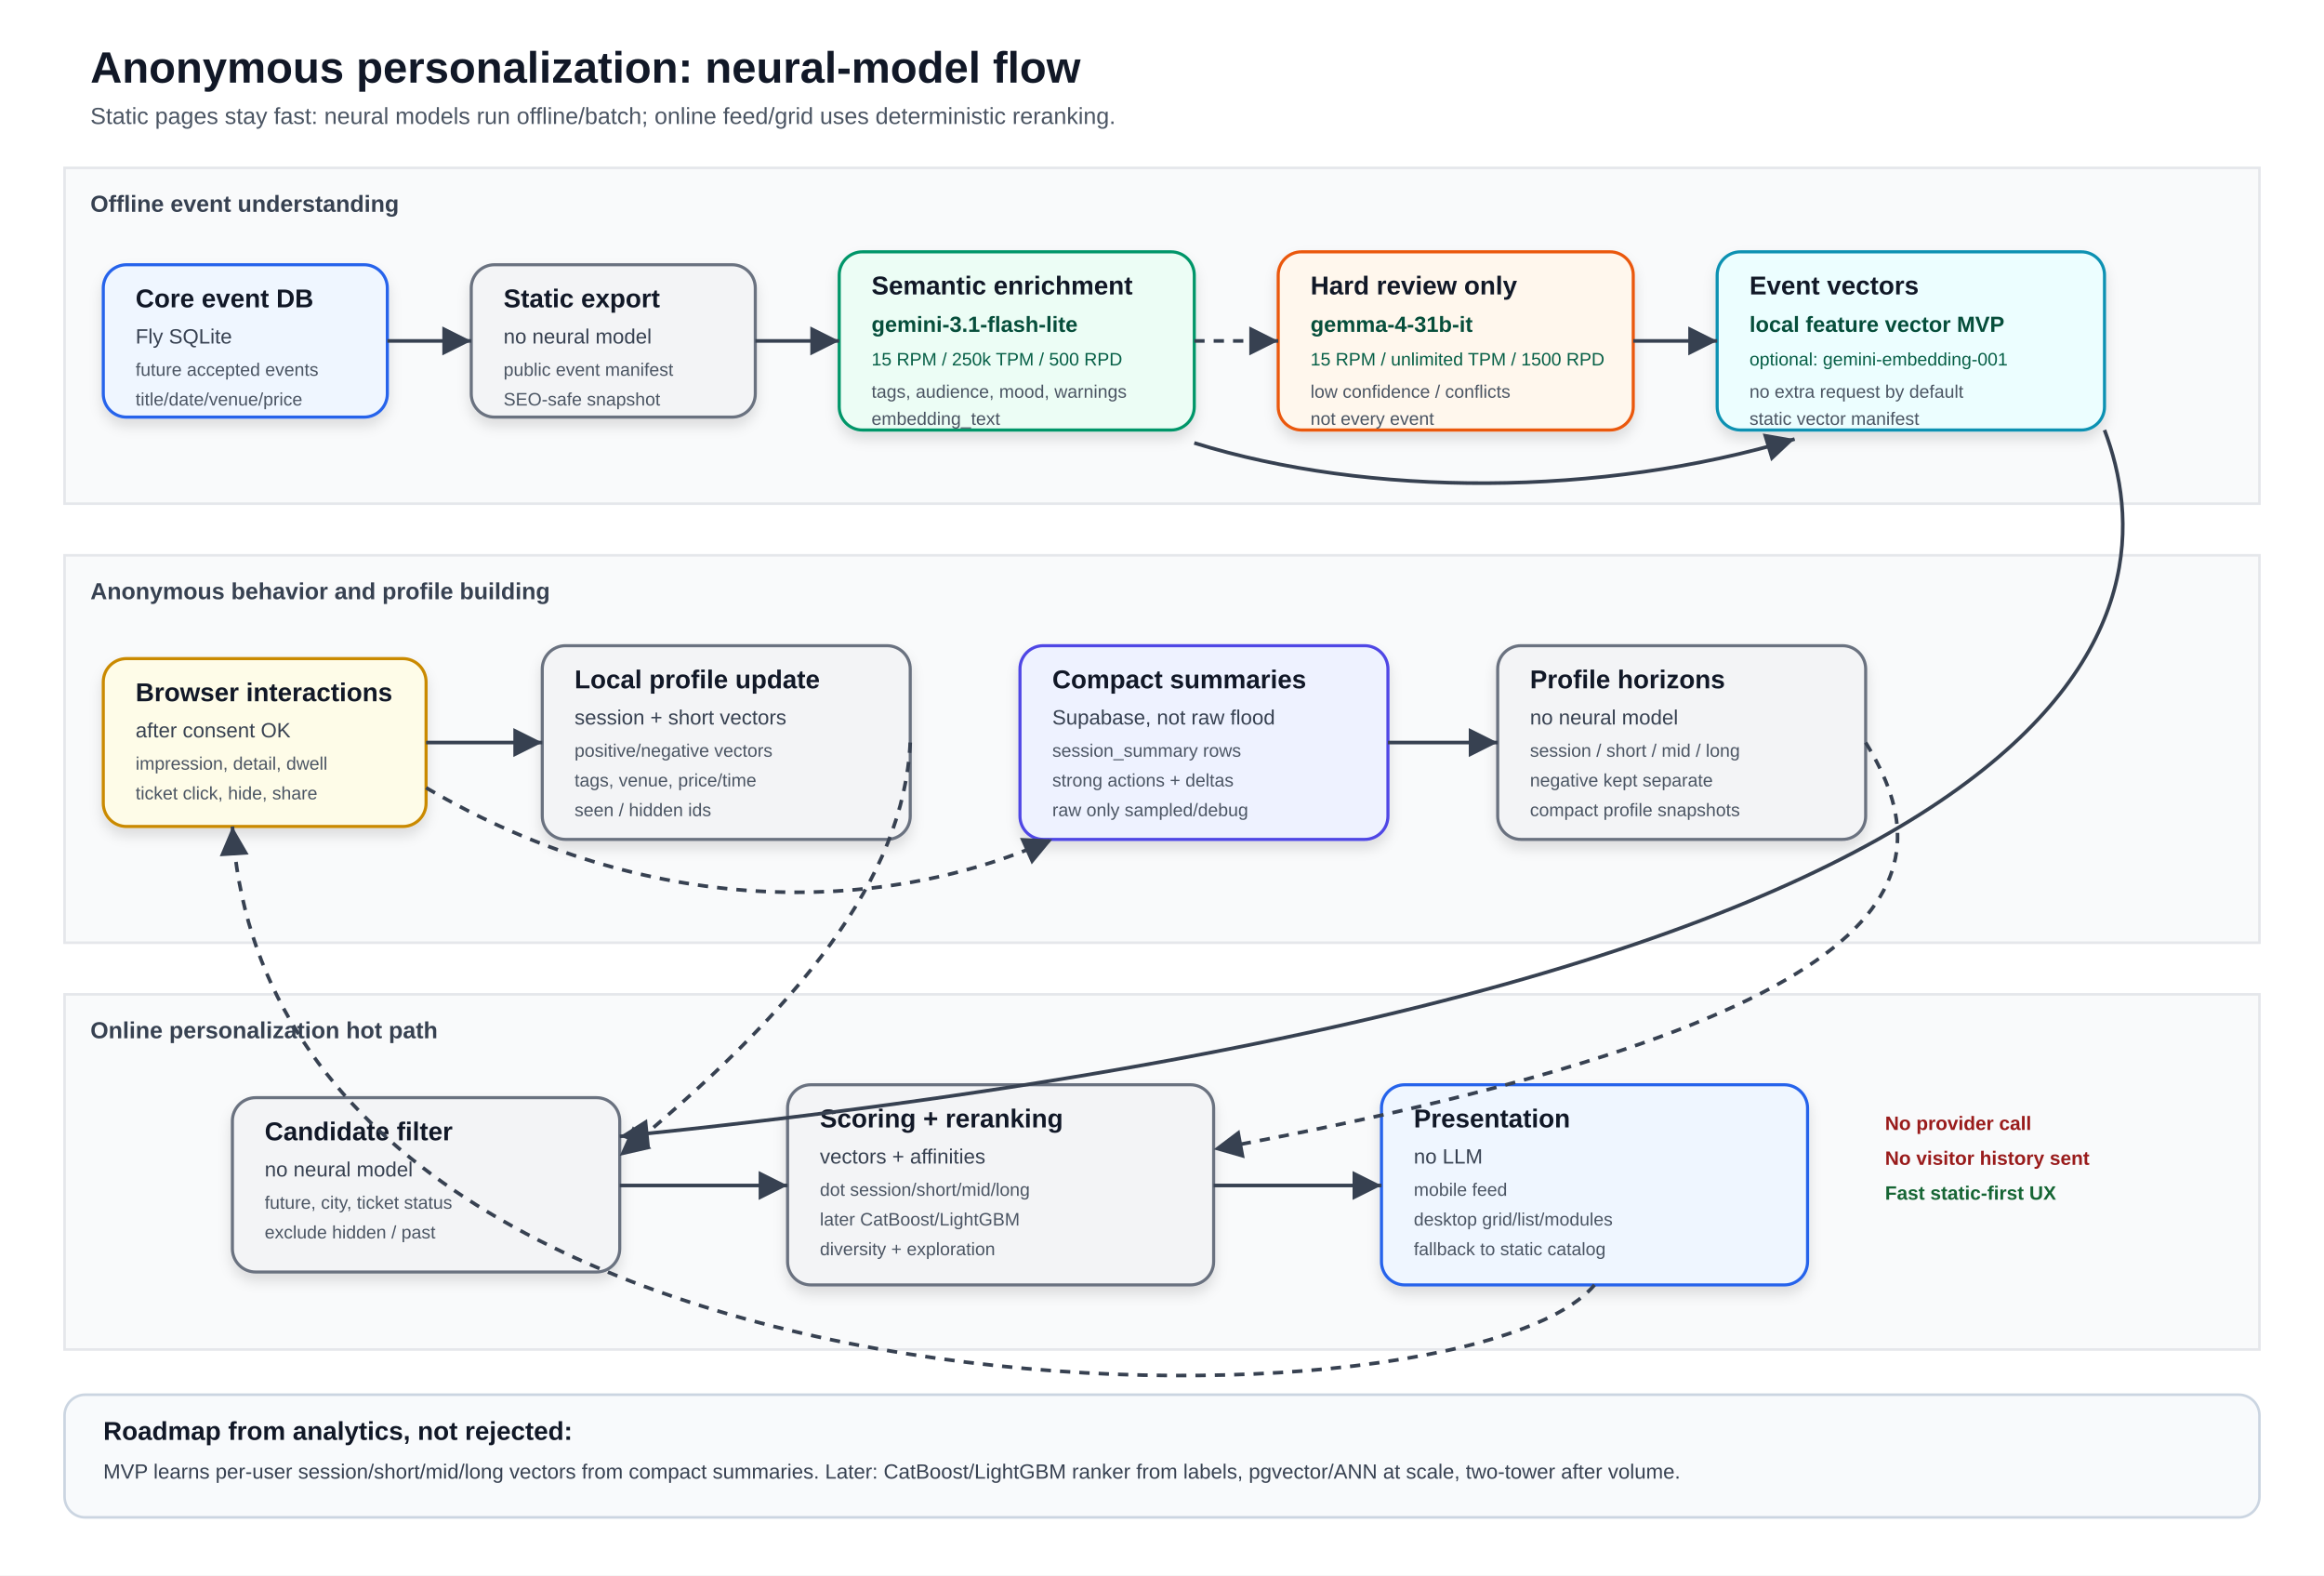
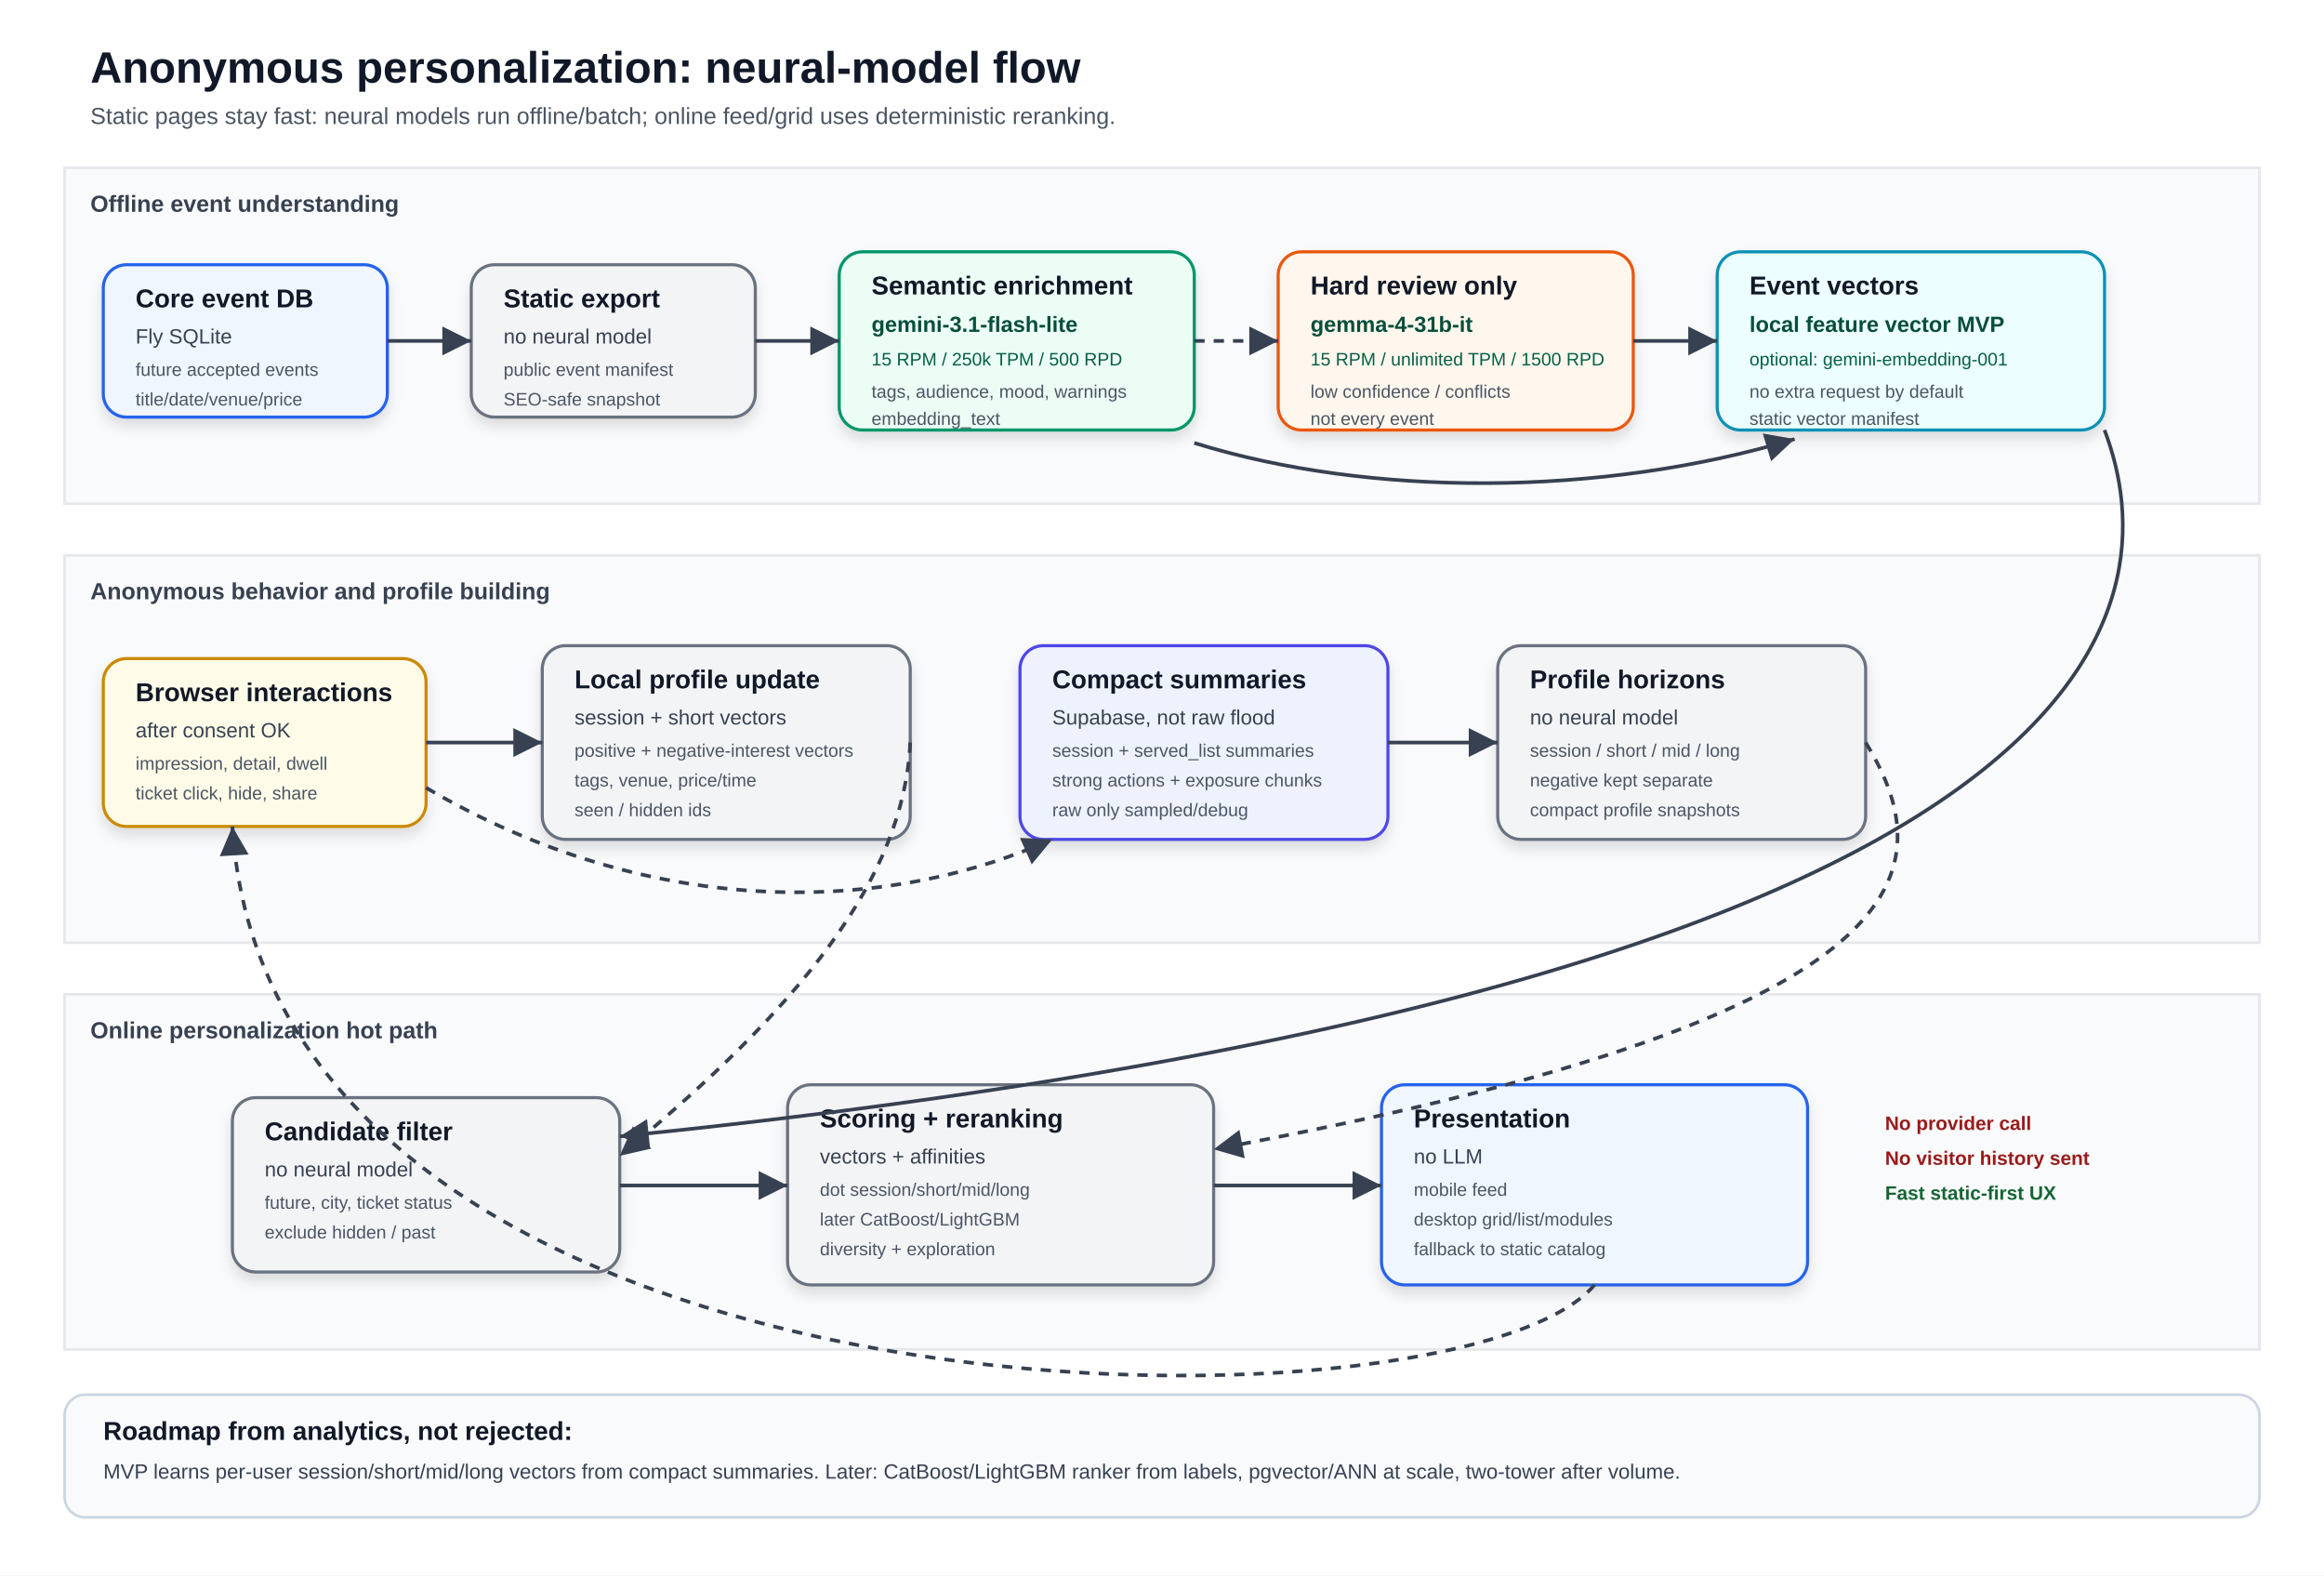
<svg xmlns="http://www.w3.org/2000/svg" width="1800" height="1220" viewBox="0 0 1800 1220" role="img" aria-labelledby="title desc">
  <defs>
    <style>
      .title{font:700 34px Arial, sans-serif;fill:#111827}.subtitle{font:18px Arial,sans-serif;fill:#4b5563}.box{rx:18;ry:18;stroke-width:2.4}.h{font:700 20px Arial,sans-serif;fill:#111827}.t{font:16px Arial,sans-serif;fill:#374151}.small{font:14px Arial,sans-serif;fill:#4b5563}.model{font:700 17px Arial,sans-serif;fill:#064e3b}.limit{font:14px Arial,sans-serif;fill:#065f46}.arrow{stroke:#374151;stroke-width:2.8;fill:none;marker-end:url(#arrow)}.dashed{stroke-dasharray:8 7}.lane{fill:#f9fafb;stroke:#e5e7eb;stroke-width:2}.laneTitle{font:700 18px Arial,sans-serif;fill:#374151}.no{font:700 15px Arial,sans-serif;fill:#991b1b}.yes{font:700 15px Arial,sans-serif;fill:#166534}
    </style>
    <marker id="arrow" markerWidth="12" markerHeight="12" refX="10" refY="6" orient="auto" markerUnits="strokeWidth">
      <path d="M2,2 L10,6 L2,10 Z" fill="#374151" />
    </marker>
    <filter id="shadow" x="-10%" y="-10%" width="120%" height="130%">
      <feDropShadow dx="0" dy="6" stdDeviation="5" flood-color="#111827" flood-opacity="0.12" />
    </filter>
  </defs>
  <rect width="1800" height="1220" fill="#ffffff" />
  <text x="70" y="64" class="title">Anonymous personalization: neural-model flow</text>
  <text x="70" y="96" class="subtitle">Static pages stay fast: neural models run offline/batch; online feed/grid uses deterministic reranking.</text>
  <rect x="50" y="130" width="1700" height="260" class="lane" />
  <text x="70" y="164" class="laneTitle">Offline event understanding</text>
  <rect x="80" y="205" width="220" height="118" fill="#eff6ff" stroke="#2563eb" class="box" filter="url(#shadow)" />
  <text x="105" y="238" class="h">Core event DB</text>
  <text x="105" y="266" class="t">Fly SQLite</text>
  <text x="105" y="291" class="small">future accepted events</text>
  <text x="105" y="314" class="small">title/date/venue/price</text>
  <rect x="365" y="205" width="220" height="118" fill="#f3f4f6" stroke="#6b7280" class="box" filter="url(#shadow)" />
  <text x="390" y="238" class="h">Static export</text>
  <text x="390" y="266" class="t">no neural model</text>
  <text x="390" y="291" class="small">public event manifest</text>
  <text x="390" y="314" class="small">SEO-safe snapshot</text>
  <rect x="650" y="195" width="275" height="138" fill="#ecfdf5" stroke="#059669" class="box" filter="url(#shadow)" />
  <text x="675" y="228" class="h">Semantic enrichment</text>
  <text x="675" y="257" class="model">gemini-3.1-flash-lite</text>
  <text x="675" y="283" class="limit">15 RPM / 250k TPM / 500 RPD</text>
  <text x="675" y="308" class="small">tags, audience, mood, warnings</text>
  <text x="675" y="329" class="small">embedding_text</text>
  <rect x="990" y="195" width="275" height="138" fill="#fff7ed" stroke="#ea580c" class="box" filter="url(#shadow)" />
  <text x="1015" y="228" class="h">Hard review only</text>
  <text x="1015" y="257" class="model">gemma-4-31b-it</text>
  <text x="1015" y="283" class="limit">15 RPM / unlimited TPM / 1500 RPD</text>
  <text x="1015" y="308" class="small">low confidence / conflicts</text>
  <text x="1015" y="329" class="small">not every event</text>
  <rect x="1330" y="195" width="300" height="138" fill="#ecfeff" stroke="#0891b2" class="box" filter="url(#shadow)" />
  <text x="1355" y="228" class="h">Event vectors</text>
  <text x="1355" y="257" class="model">local feature vector MVP</text>
  <text x="1355" y="283" class="limit">optional: gemini-embedding-001</text>
  <text x="1355" y="308" class="small">no extra request by default</text>
  <text x="1355" y="329" class="small">static vector manifest</text>
  <path d="M300 264 H365" class="arrow" />
  <path d="M585 264 H650" class="arrow" />
  <path d="M925 264 H990" class="arrow dashed" />
  <path d="M1265 264 H1330" class="arrow" />
  <path d="M925 343 C1060 385 1240 385 1390 340" class="arrow" />
  <rect x="50" y="430" width="1700" height="300" class="lane" />
  <text x="70" y="464" class="laneTitle">Anonymous behavior and profile building</text>
  <rect x="80" y="510" width="250" height="130" fill="#fefce8" stroke="#ca8a04" class="box" filter="url(#shadow)" />
  <text x="105" y="543" class="h">Browser interactions</text>
  <text x="105" y="571" class="t">after consent OK</text>
  <text x="105" y="596" class="small">impression, detail, dwell</text>
  <text x="105" y="619" class="small">ticket click, hide, share</text>
  <rect x="420" y="500" width="285" height="150" fill="#f3f4f6" stroke="#6b7280" class="box" filter="url(#shadow)" />
  <text x="445" y="533" class="h">Local profile update</text>
  <text x="445" y="561" class="t">session + short vectors</text>
-   <text x="445" y="586" class="small">positive/negative vectors</text>
+   <text x="445" y="586" class="small">positive + negative-interest vectors</text>
  <text x="445" y="609" class="small">tags, venue, price/time</text>
  <text x="445" y="632" class="small">seen / hidden ids</text>
  <rect x="790" y="500" width="285" height="150" fill="#eef2ff" stroke="#4f46e5" class="box" filter="url(#shadow)" />
  <text x="815" y="533" class="h">Compact summaries</text>
  <text x="815" y="561" class="t">Supabase, not raw flood</text>
-   <text x="815" y="586" class="small">session_summary rows</text>
-   <text x="815" y="609" class="small">strong actions + deltas</text>
+   <text x="815" y="586" class="small">session + served_list summaries</text>
+   <text x="815" y="609" class="small">strong actions + exposure chunks</text>
  <text x="815" y="632" class="small">raw only sampled/debug</text>
  <rect x="1160" y="500" width="285" height="150" fill="#f3f4f6" stroke="#6b7280" class="box" filter="url(#shadow)" />
  <text x="1185" y="533" class="h">Profile horizons</text>
  <text x="1185" y="561" class="t">no neural model</text>
  <text x="1185" y="586" class="small">session / short / mid / long</text>
  <text x="1185" y="609" class="small">negative kept separate</text>
  <text x="1185" y="632" class="small">compact profile snapshots</text>
  <path d="M330 575 H420" class="arrow" />
  <path d="M330 610 C500 710 680 710 815 650" class="arrow dashed" />
  <path d="M1075 575 H1160" class="arrow" />
  <rect x="50" y="770" width="1700" height="275" class="lane" />
  <text x="70" y="804" class="laneTitle">Online personalization hot path</text>
  <rect x="180" y="850" width="300" height="135" fill="#f3f4f6" stroke="#6b7280" class="box" filter="url(#shadow)" />
  <text x="205" y="883" class="h">Candidate filter</text>
  <text x="205" y="911" class="t">no neural model</text>
  <text x="205" y="936" class="small">future, city, ticket status</text>
  <text x="205" y="959" class="small">exclude hidden / past</text>
  <rect x="610" y="840" width="330" height="155" fill="#f3f4f6" stroke="#6b7280" class="box" filter="url(#shadow)" />
  <text x="635" y="873" class="h">Scoring + reranking</text>
  <text x="635" y="901" class="t">vectors + affinities</text>
  <text x="635" y="926" class="small">dot session/short/mid/long</text>
  <text x="635" y="949" class="small">later CatBoost/LightGBM</text>
  <text x="635" y="972" class="small">diversity + exploration</text>
  <rect x="1070" y="840" width="330" height="155" fill="#eff6ff" stroke="#2563eb" class="box" filter="url(#shadow)" />
  <text x="1095" y="873" class="h">Presentation</text>
  <text x="1095" y="901" class="t">no LLM</text>
  <text x="1095" y="926" class="small">mobile feed</text>
  <text x="1095" y="949" class="small">desktop grid/list/modules</text>
  <text x="1095" y="972" class="small">fallback to static catalog</text>
  <text x="1460" y="875" class="no">No provider call</text>
  <text x="1460" y="902" class="no">No visitor history sent</text>
  <text x="1460" y="929" class="yes">Fast static-first UX</text>
  <path d="M1630 333 C1680 465 1660 760 480 880" class="arrow" />
  <path d="M705 575 C700 680 620 780 480 895" class="arrow dashed" />
  <path d="M1445 575 C1510 680 1480 790 940 890" class="arrow dashed" />
  <path d="M480 918 H610" class="arrow" />
  <path d="M940 918 H1070" class="arrow" />
  <path d="M1235 995 C1130 1120 210 1120 180 640" class="arrow dashed" />
  <rect x="50" y="1080" width="1700" height="95" fill="#f8fafc" stroke="#cbd5e1" stroke-width="2" rx="16" />
  <text x="80" y="1115" class="h">Roadmap from analytics, not rejected:</text>
  <text x="80" y="1145" class="t">MVP learns per-user session/short/mid/long vectors from compact summaries. Later: CatBoost/LightGBM ranker from labels, pgvector/ANN at scale, two-tower after volume.</text>
</svg>
